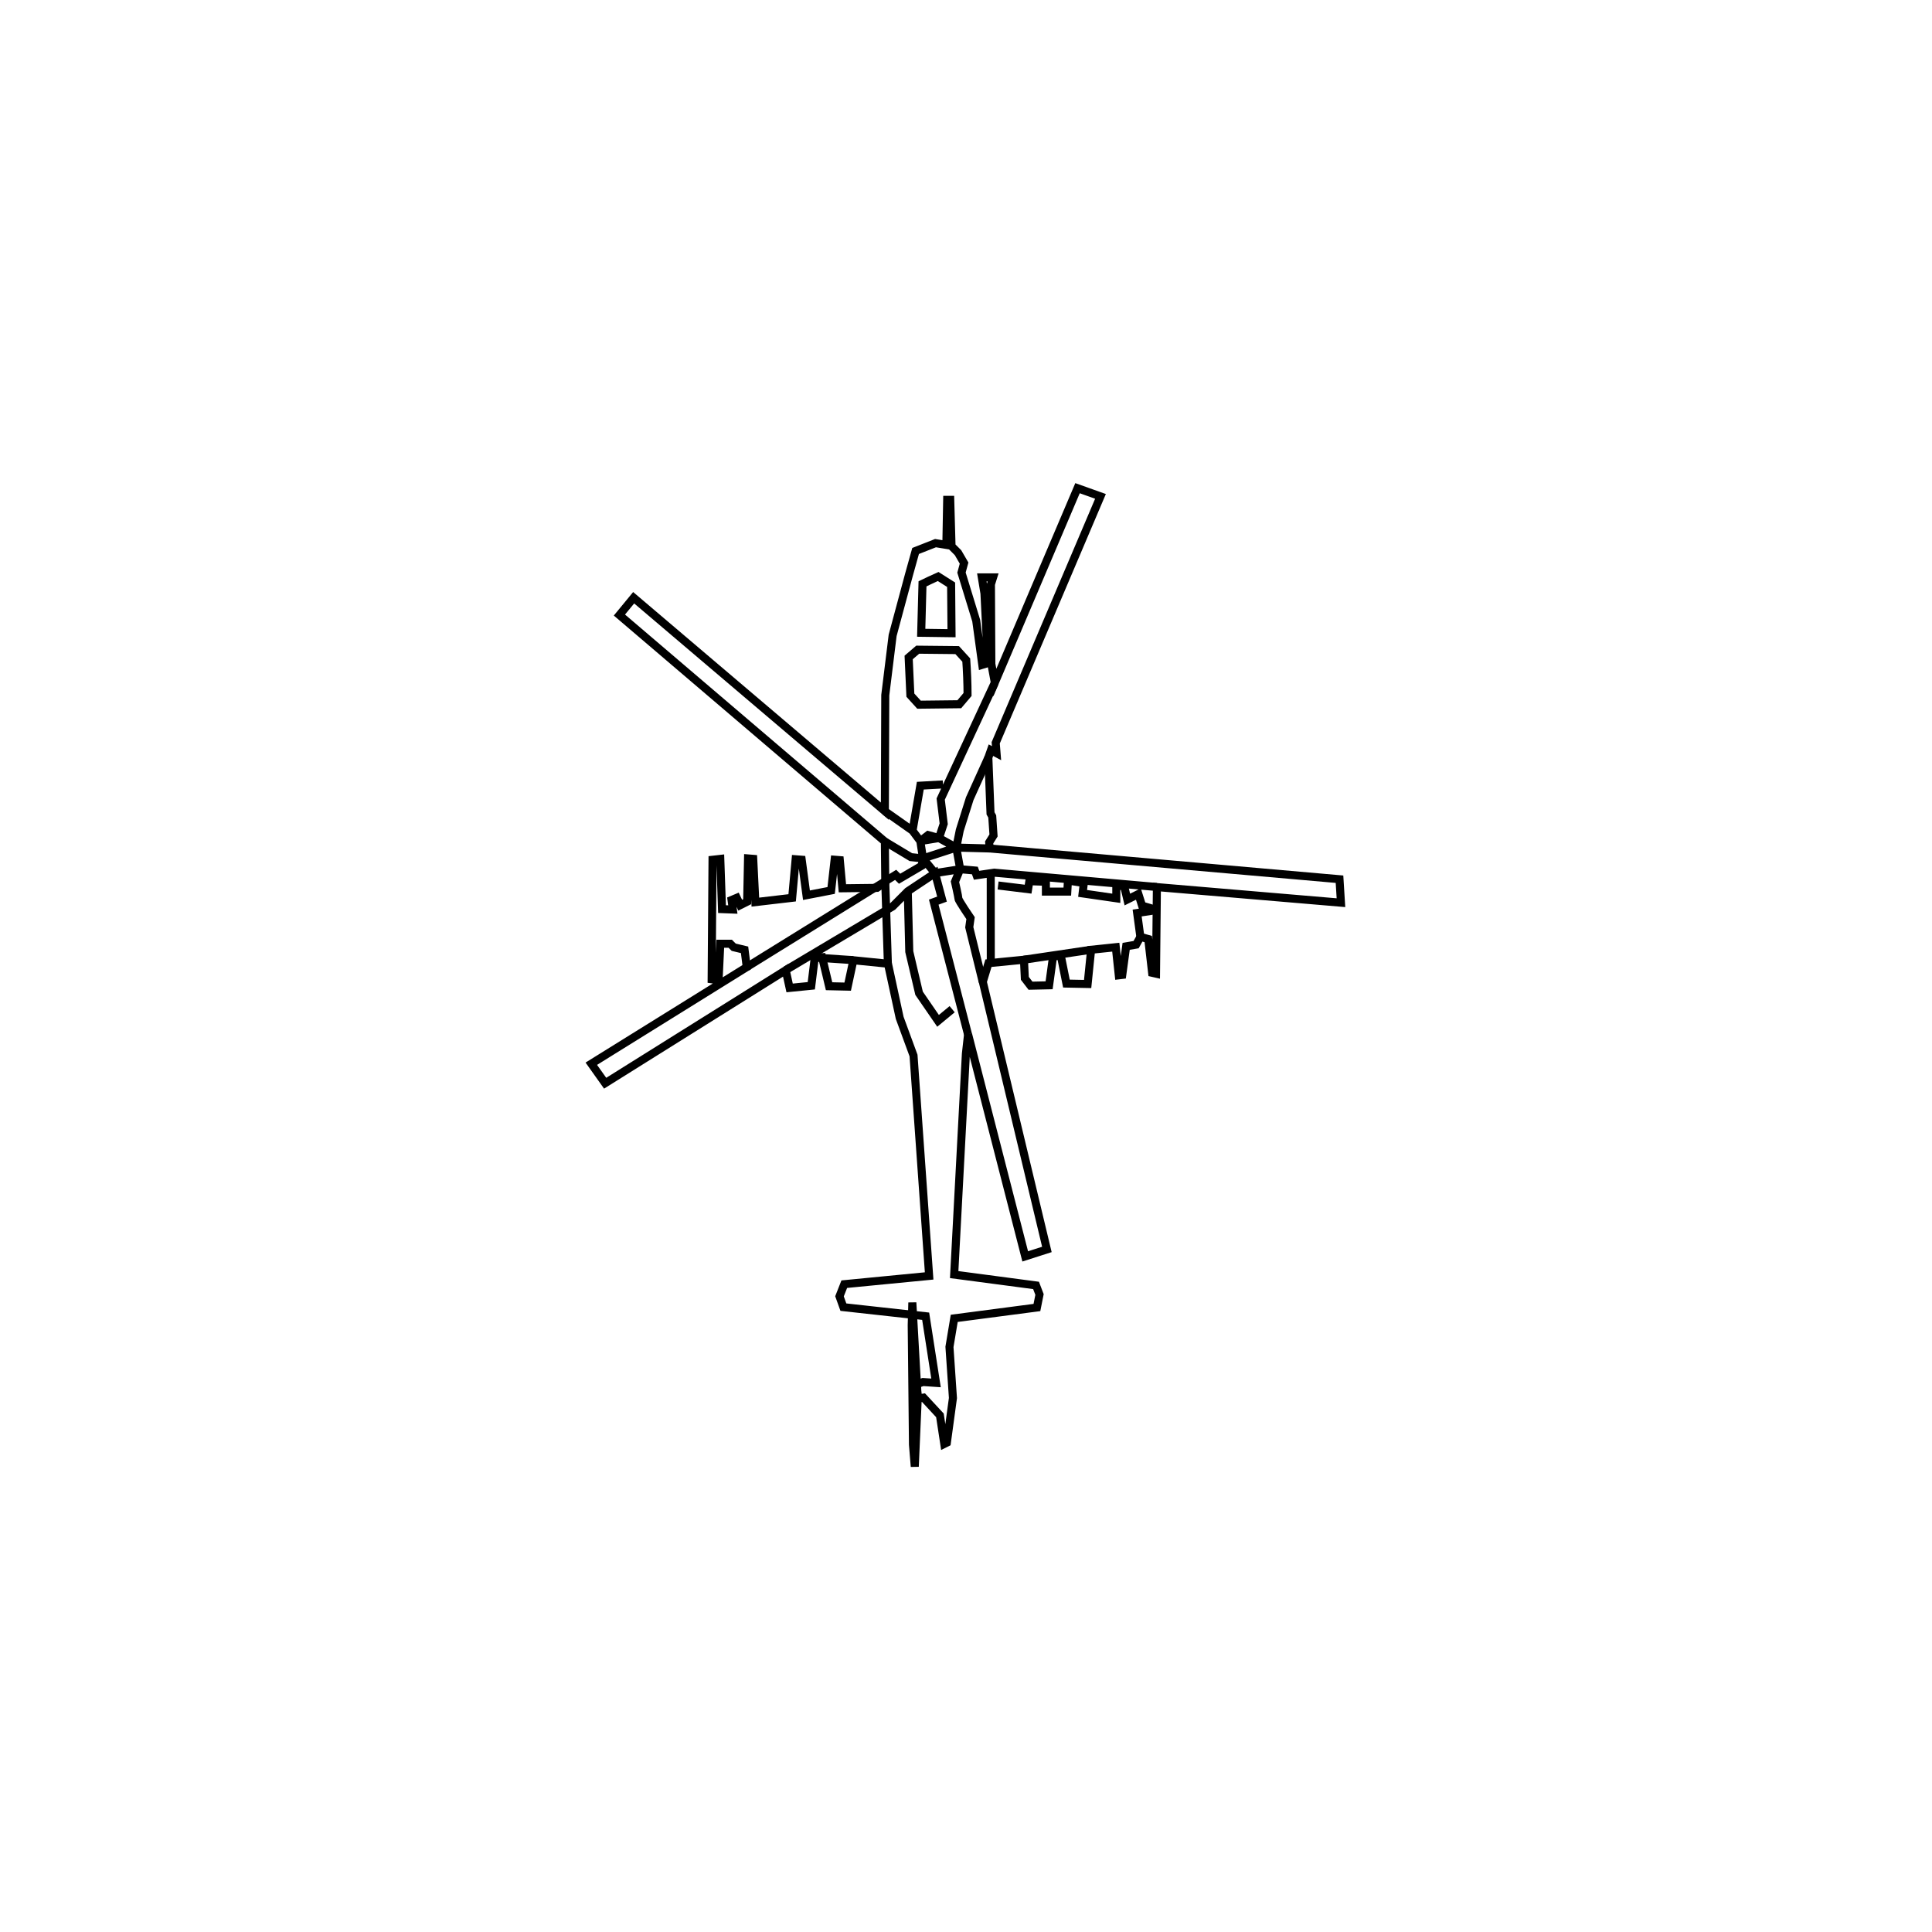
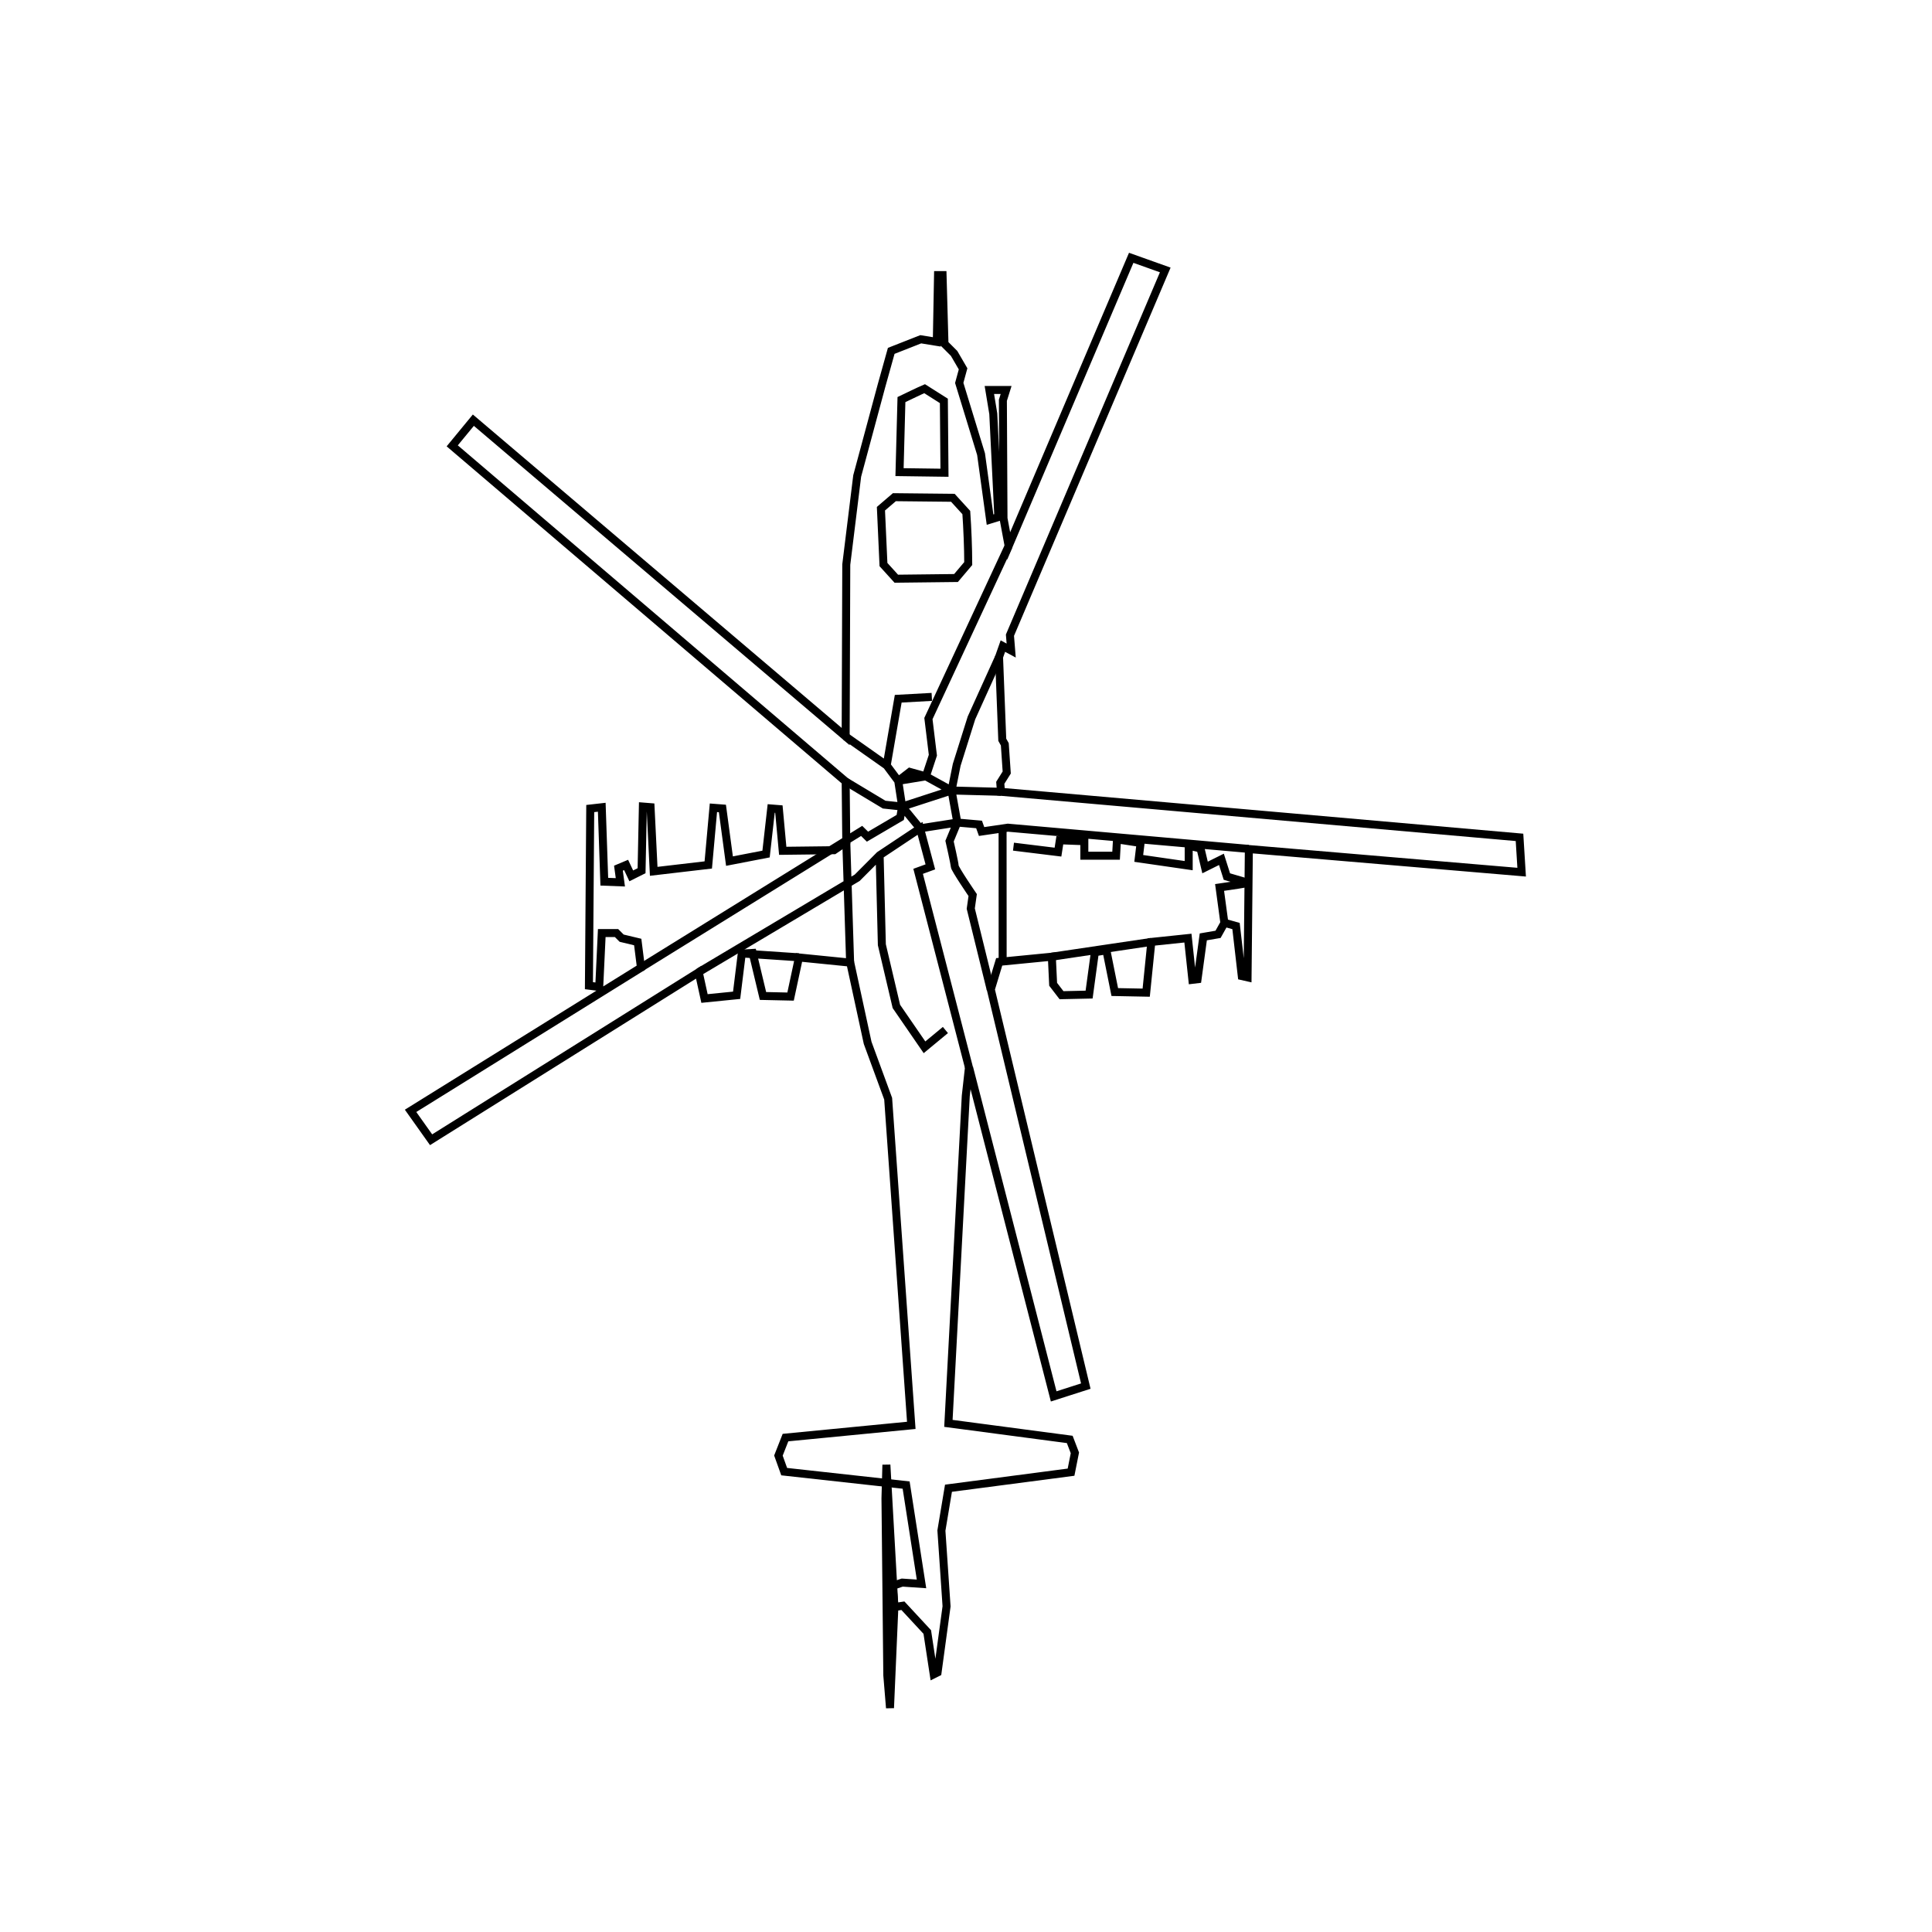
- <svg xmlns="http://www.w3.org/2000/svg" width="80mm" height="80mm" viewBox="-11.337 -9.307 37.264 37.264" version="1.1" id="svg1542">
+ <svg xmlns="http://www.w3.org/2000/svg" width="80mm" height="80mm" viewBox="-5.275 -3.246 25.142 25.142" version="1.1" id="svg1542">
  <defs id="defs1536" />
  <g id="layer2" style="display:inline">
-     <path style="fill:none;stroke:#000000;stroke-width:0.155px;stroke-linecap:butt;stroke-linejoin:miter;stroke-opacity:1" d="M 6.707,1.169 6.323,1.32 6.197,1.771 5.88,2.948 5.738,4.101 5.73,6.339 0.885,2.222 0.61,2.556 5.73,6.924 5.738,7.709 5.579,7.818 4.911,7.826 4.861,7.283 4.761,7.275 4.694,7.868 4.218,7.96 4.126,7.275 4.009,7.266 3.942,8.01 3.232,8.093 3.191,7.258 l -0.1,-0.008 -0.017,0.835 -0.134,0.067 -0.067,-0.142 -0.1,0.042 0.025,0.184 -0.209,-0.008 -0.033,-0.969 -0.15,0.017 -0.017,2.305 0.134,0.017 0.033,-0.702 h 0.192 l 0.067,0.067 0.209,0.05 0.042,0.334 -2.998,1.863 0.267,0.376 3.483,-2.18 0.075,0.342 0.418,-0.042 0.067,-0.543 0.142,-0.008 0.134,0.56 0.359,0.008 0.109,-0.509 0.668,0.067 0.226,1.044 0.267,0.727 0.301,4.251 -1.637,0.159 -0.092,0.234 0.075,0.209 1.587,0.175 0.2,1.286 -0.251,-0.017 -0.125,0.042 0.025,0.276 0.109,-0.017 0.317,0.342 0.084,0.551 0.05,-0.025 0.117,-0.86 -0.067,-0.986 0.092,-0.551 1.595,-0.209 0.05,-0.251 -0.067,-0.175 -1.579,-0.209 0.226,-4.26 0.042,-0.376 1.102,4.285 0.418,-0.134 -1.236,-5.162 0.109,-0.359 0.685,-0.067 0.017,0.359 0.109,0.142 0.359,-0.008 0.075,-0.551 0.15,-0.025 0.109,0.543 0.409,0.008 0.067,-0.66 0.476,-0.05 0.058,0.543 0.067,-0.008 0.075,-0.551 0.192,-0.033 0.084,-0.15 0.15,0.042 0.075,0.651 0.075,0.017 0.017,-1.67 3.55,0.301 L 14.499,7.651 7.751,7.058 7.742,6.941 7.826,6.807 7.801,6.44 7.768,6.381 7.726,5.304 7.776,5.162 7.884,5.22 7.868,5.02 9.889,0.267 9.446,0.109 7.851,3.859 7.784,3.5 7.776,1.963 7.818,1.829 H 7.6 L 7.651,2.138 7.717,3.483 7.609,3.516 7.492,2.664 7.208,1.737 7.258,1.554 7.141,1.353 7.016,1.228 6.991,0.334 H 6.932 L 6.916,1.203 Z" id="path1428" />
+     <path style="fill:none;stroke:#000000;stroke-width:0.104px;stroke-linecap:butt;stroke-linejoin:miter;stroke-opacity:1" d="M 6.707,1.169 6.323,1.32 6.197,1.771 5.88,2.948 5.738,4.101 5.73,6.339 0.885,2.222 0.61,2.556 5.73,6.924 5.738,7.709 5.579,7.818 4.911,7.826 4.861,7.283 4.761,7.275 4.694,7.868 4.218,7.96 4.126,7.275 4.009,7.266 3.942,8.01 3.232,8.093 3.191,7.258 l -0.1,-0.008 -0.017,0.835 -0.134,0.067 -0.067,-0.142 -0.1,0.042 0.025,0.184 -0.209,-0.008 -0.033,-0.969 -0.15,0.017 -0.017,2.305 0.134,0.017 0.033,-0.702 h 0.192 l 0.067,0.067 0.209,0.05 0.042,0.334 -2.998,1.863 0.267,0.376 3.483,-2.18 0.075,0.342 0.418,-0.042 0.067,-0.543 0.142,-0.008 0.134,0.56 0.359,0.008 0.109,-0.509 0.668,0.067 0.226,1.044 0.267,0.727 0.301,4.251 -1.637,0.159 -0.092,0.234 0.075,0.209 1.587,0.175 0.2,1.286 -0.251,-0.017 -0.125,0.042 0.025,0.276 0.109,-0.017 0.317,0.342 0.084,0.551 0.05,-0.025 0.117,-0.86 -0.067,-0.986 0.092,-0.551 1.595,-0.209 0.05,-0.251 -0.067,-0.175 -1.579,-0.209 0.226,-4.26 0.042,-0.376 1.102,4.285 0.418,-0.134 -1.236,-5.162 0.109,-0.359 0.685,-0.067 0.017,0.359 0.109,0.142 0.359,-0.008 0.075,-0.551 0.15,-0.025 0.109,0.543 0.409,0.008 0.067,-0.66 0.476,-0.05 0.058,0.543 0.067,-0.008 0.075,-0.551 0.192,-0.033 0.084,-0.15 0.15,0.042 0.075,0.651 0.075,0.017 0.017,-1.67 3.55,0.301 L 14.499,7.651 7.751,7.058 7.742,6.941 7.826,6.807 7.801,6.44 7.768,6.381 7.726,5.304 7.776,5.162 7.884,5.22 7.868,5.02 9.889,0.267 9.446,0.109 7.851,3.859 7.784,3.5 7.776,1.963 7.818,1.829 H 7.6 L 7.651,2.138 7.717,3.483 7.609,3.516 7.492,2.664 7.208,1.737 7.258,1.554 7.141,1.353 7.016,1.228 6.991,0.334 H 6.932 L 6.916,1.203 Z" id="path1428" />
  </g>
  <g id="layer3">
-     <path id="path1461" style="fill:none;stroke:#000000;stroke-width:0.155px;stroke-linecap:butt;stroke-linejoin:miter;stroke-opacity:1" d="M 6.172,7.884 6.201,9.048 6.39,9.851 6.756,10.383 7.028,10.158 M 6.264,6.715 6.414,5.847 6.851,5.823 m -0.591,9.993 -0.012,0.437 0.024,2.303 0.035,0.425 0.057,-1.317 z M 5.12,9.212 4.377,9.162 M 9.705,9.012 8.411,9.204 m -0.497,-1.432 0.579,0.071 0.024,-0.154 0.319,0.012 v 0.189 h 0.413 l 0.012,-0.213 0.307,0.047 -0.024,0.201 0.65,0.094 V 7.76 l 0.154,0.035 0.059,0.248 0.213,-0.106 0.071,0.224 0.283,0.083 -0.142,0.024 -0.236,0.035 0.062,0.458 M 7.772,7.537 7.773,9.271 M 5.738,7.709 5.788,9.279 M 7.108,7.041 6.465,7.25 6.698,7.534 7.183,7.458 7.108,7.041 6.774,6.857 6.414,6.916 6.465,7.25 M 7.617,9.63 7.358,8.578 7.383,8.402 c 0,0 -0.234,-0.342 -0.234,-0.376 0,-0.033 -0.067,-0.326 -0.067,-0.326 l 0.1,-0.242 0.284,0.025 0.033,0.092 0.342,-0.05 3.132,0.276 M 3.817,9.405 5.88,8.177 6.172,7.884 6.698,7.534 6.832,8.035 6.673,8.093 7.333,10.641 M 3.065,9.346 5.938,7.567 6.014,7.642 6.44,7.392 6.465,7.25 6.231,7.225 5.73,6.924 M 7.726,5.304 7.367,6.097 7.175,6.707 l -0.067,0.334 0.643,0.017 M 5.73,6.339 6.264,6.715 6.414,6.916 6.565,6.799 6.774,6.857 6.865,6.582 6.807,6.105 7.851,3.859 M 6.364,3.224 6.189,3.374 6.222,4.101 6.389,4.285 7.166,4.276 7.325,4.088 C 7.325,3.886 7.314,3.626 7.3,3.424 l -0.175,-0.192 z M 6.757,1.812 C 6.715,1.829 6.456,1.954 6.456,1.954 l -0.025,0.944 0.585,0.008 -0.008,-0.935 z" />
+     <path id="path1461" style="fill:none;stroke:#000000;stroke-width:0.104px;stroke-linecap:butt;stroke-linejoin:miter;stroke-opacity:1" d="M 6.172,7.884 6.201,9.048 6.39,9.851 6.756,10.383 7.028,10.158 M 6.264,6.715 6.414,5.847 6.851,5.823 m -0.591,9.993 -0.012,0.437 0.024,2.303 0.035,0.425 0.057,-1.317 z M 5.12,9.212 4.377,9.162 M 9.705,9.012 8.411,9.204 m -0.497,-1.432 0.579,0.071 0.024,-0.154 0.319,0.012 v 0.189 h 0.413 l 0.012,-0.213 0.307,0.047 -0.024,0.201 0.65,0.094 V 7.76 l 0.154,0.035 0.059,0.248 0.213,-0.106 0.071,0.224 0.283,0.083 -0.142,0.024 -0.236,0.035 0.062,0.458 M 7.772,7.537 7.773,9.271 M 5.738,7.709 5.788,9.279 M 7.108,7.041 6.465,7.25 6.698,7.534 7.183,7.458 7.108,7.041 6.774,6.857 6.414,6.916 6.465,7.25 M 7.617,9.63 7.358,8.578 7.383,8.402 c 0,0 -0.234,-0.342 -0.234,-0.376 0,-0.033 -0.067,-0.326 -0.067,-0.326 l 0.1,-0.242 0.284,0.025 0.033,0.092 0.342,-0.05 3.132,0.276 M 3.817,9.405 5.88,8.177 6.172,7.884 6.698,7.534 6.832,8.035 6.673,8.093 7.333,10.641 M 3.065,9.346 5.938,7.567 6.014,7.642 6.44,7.392 6.465,7.25 6.231,7.225 5.73,6.924 M 7.726,5.304 7.367,6.097 7.175,6.707 l -0.067,0.334 0.643,0.017 M 5.73,6.339 6.264,6.715 6.414,6.916 6.565,6.799 6.774,6.857 6.865,6.582 6.807,6.105 7.851,3.859 M 6.364,3.224 6.189,3.374 6.222,4.101 6.389,4.285 7.166,4.276 7.325,4.088 C 7.325,3.886 7.314,3.626 7.3,3.424 l -0.175,-0.192 z M 6.757,1.812 C 6.715,1.829 6.456,1.954 6.456,1.954 l -0.025,0.944 0.585,0.008 -0.008,-0.935 z" />
  </g>
</svg>
